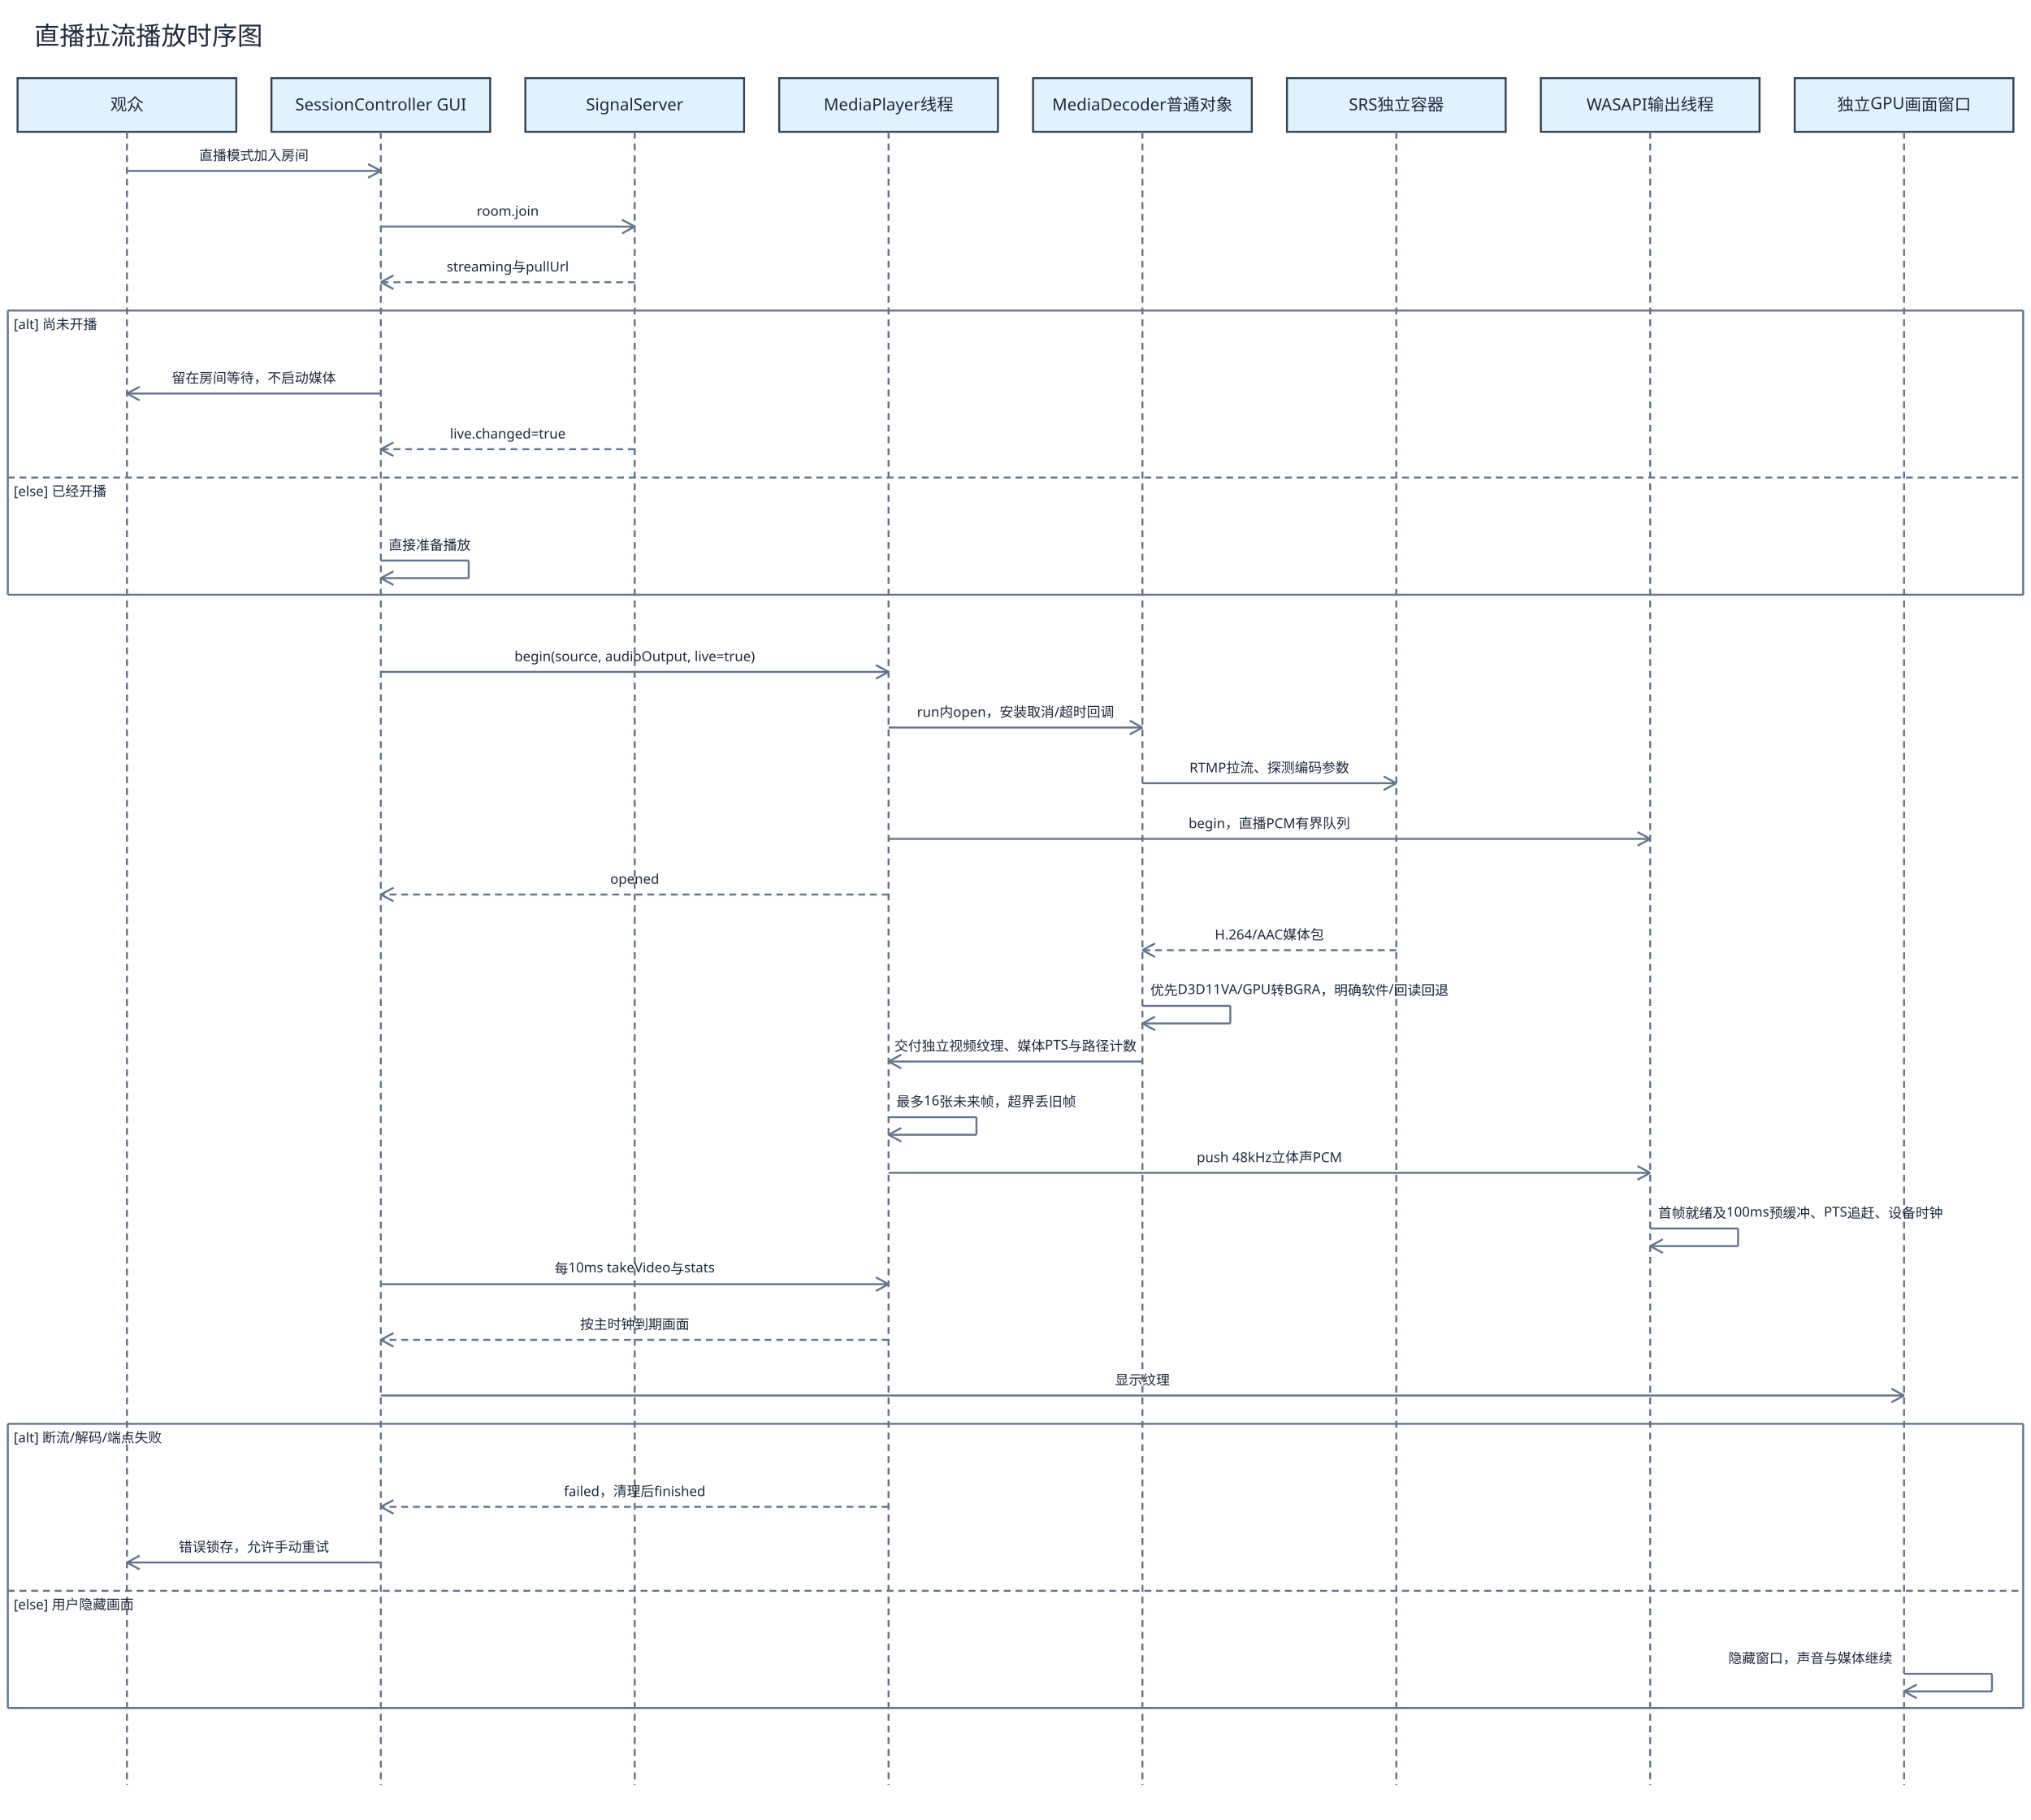
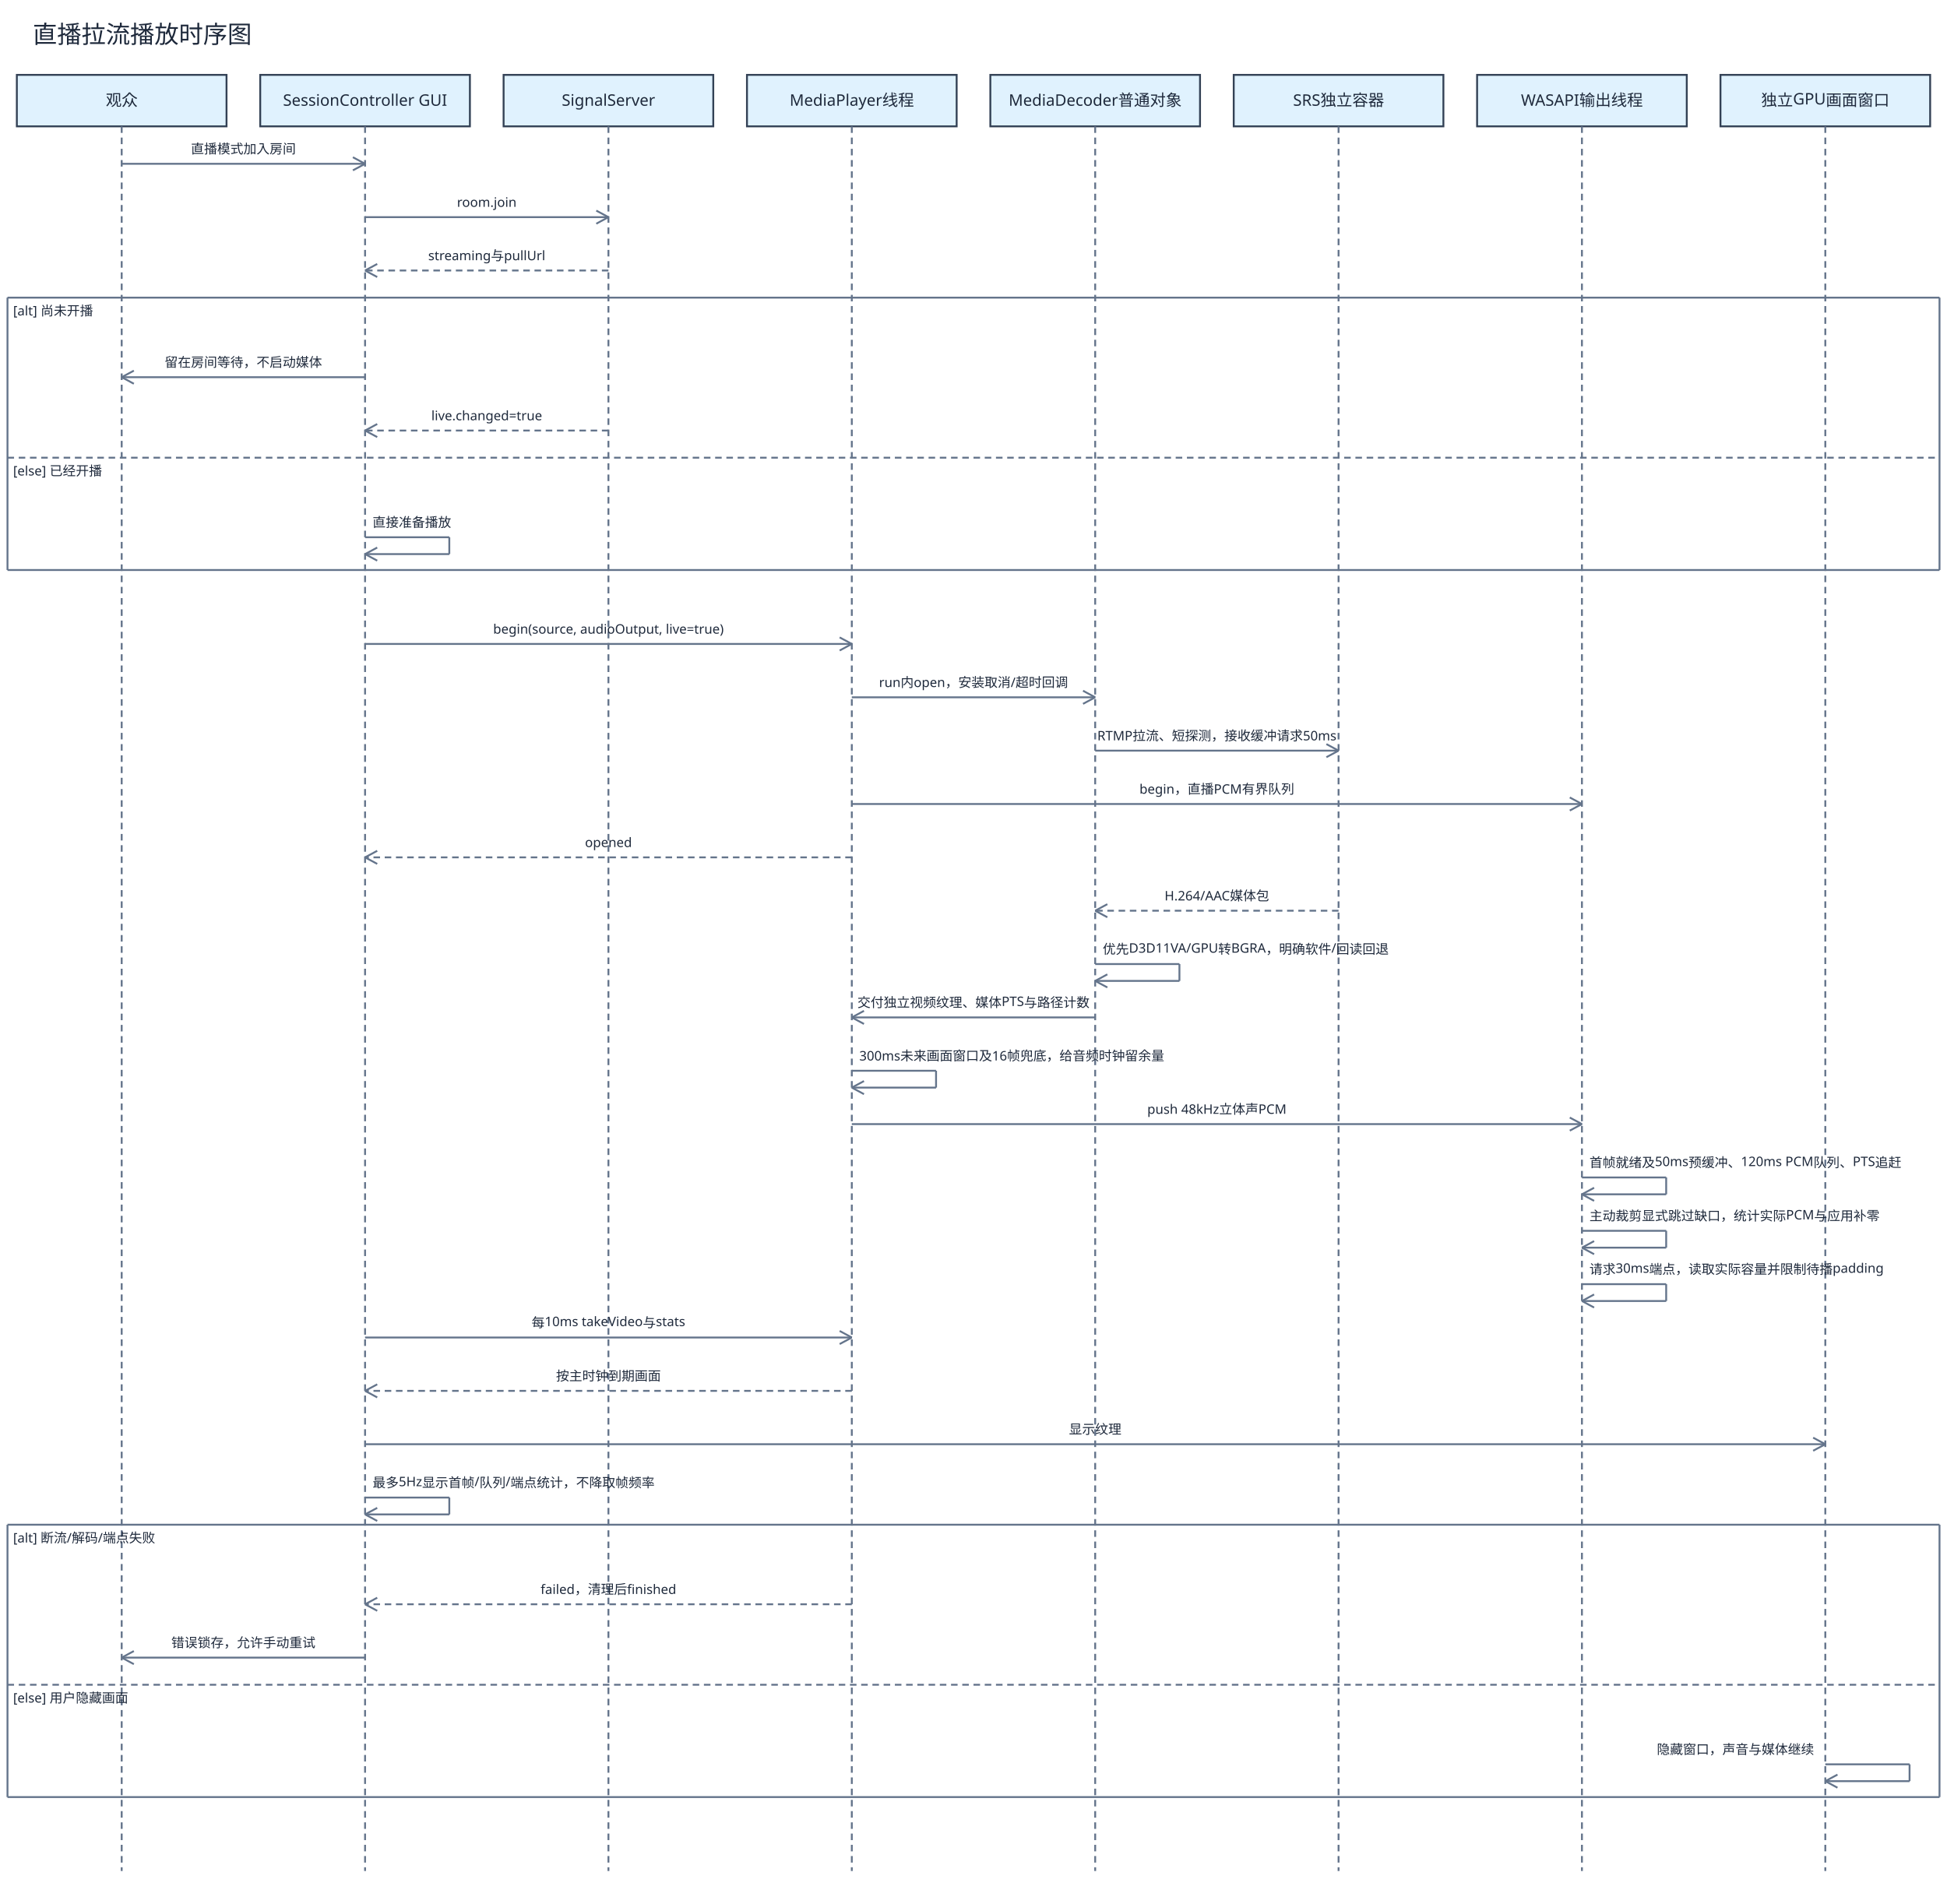
- <svg xmlns="http://www.w3.org/2000/svg" width="2080" height="1863" viewBox="0 0 2080 1863">
+ <svg xmlns="http://www.w3.org/2000/svg" width="2080" height="2034" viewBox="0 0 2080 2034">
  <text x="35" y="46" fill="#1e293b" font-family="Microsoft YaHei, sans-serif" font-size="26" text-anchor="start">直播拉流播放时序图</text>
  <rect x="18.0" y="80" width="224" height="55" fill="#e0f2fe" stroke="#334155" stroke-width="2" />
  <text x="130.0" y="113" fill="#1e293b" font-family="Microsoft YaHei, sans-serif" font-size="17" text-anchor="middle">观众</text>
-   <line x1="130.0" y1="135" x2="130.0" y2="1828" stroke="#64748b" stroke-width="2" stroke-dasharray="7 5" />
+   <line x1="130.0" y1="135" x2="130.0" y2="1999" stroke="#64748b" stroke-width="2" stroke-dasharray="7 5" />
  <rect x="278.0" y="80" width="224" height="55" fill="#e0f2fe" stroke="#334155" stroke-width="2" />
  <text x="390.0" y="113" fill="#1e293b" font-family="Microsoft YaHei, sans-serif" font-size="17" text-anchor="middle">SessionController GUI</text>
-   <line x1="390.0" y1="135" x2="390.0" y2="1828" stroke="#64748b" stroke-width="2" stroke-dasharray="7 5" />
+   <line x1="390.0" y1="135" x2="390.0" y2="1999" stroke="#64748b" stroke-width="2" stroke-dasharray="7 5" />
  <rect x="538.0" y="80" width="224" height="55" fill="#e0f2fe" stroke="#334155" stroke-width="2" />
  <text x="650.0" y="113" fill="#1e293b" font-family="Microsoft YaHei, sans-serif" font-size="17" text-anchor="middle">SignalServer</text>
-   <line x1="650.0" y1="135" x2="650.0" y2="1828" stroke="#64748b" stroke-width="2" stroke-dasharray="7 5" />
+   <line x1="650.0" y1="135" x2="650.0" y2="1999" stroke="#64748b" stroke-width="2" stroke-dasharray="7 5" />
  <rect x="798.0" y="80" width="224" height="55" fill="#e0f2fe" stroke="#334155" stroke-width="2" />
  <text x="910.0" y="113" fill="#1e293b" font-family="Microsoft YaHei, sans-serif" font-size="17" text-anchor="middle">MediaPlayer线程</text>
-   <line x1="910.0" y1="135" x2="910.0" y2="1828" stroke="#64748b" stroke-width="2" stroke-dasharray="7 5" />
+   <line x1="910.0" y1="135" x2="910.0" y2="1999" stroke="#64748b" stroke-width="2" stroke-dasharray="7 5" />
  <rect x="1058.0" y="80" width="224" height="55" fill="#e0f2fe" stroke="#334155" stroke-width="2" />
  <text x="1170.0" y="113" fill="#1e293b" font-family="Microsoft YaHei, sans-serif" font-size="17" text-anchor="middle">MediaDecoder普通对象</text>
-   <line x1="1170.0" y1="135" x2="1170.0" y2="1828" stroke="#64748b" stroke-width="2" stroke-dasharray="7 5" />
+   <line x1="1170.0" y1="135" x2="1170.0" y2="1999" stroke="#64748b" stroke-width="2" stroke-dasharray="7 5" />
  <rect x="1318.0" y="80" width="224" height="55" fill="#e0f2fe" stroke="#334155" stroke-width="2" />
  <text x="1430.0" y="113" fill="#1e293b" font-family="Microsoft YaHei, sans-serif" font-size="17" text-anchor="middle">SRS独立容器</text>
-   <line x1="1430.0" y1="135" x2="1430.0" y2="1828" stroke="#64748b" stroke-width="2" stroke-dasharray="7 5" />
+   <line x1="1430.0" y1="135" x2="1430.0" y2="1999" stroke="#64748b" stroke-width="2" stroke-dasharray="7 5" />
  <rect x="1578.0" y="80" width="224" height="55" fill="#e0f2fe" stroke="#334155" stroke-width="2" />
  <text x="1690.0" y="113" fill="#1e293b" font-family="Microsoft YaHei, sans-serif" font-size="17" text-anchor="middle">WASAPI输出线程</text>
-   <line x1="1690.0" y1="135" x2="1690.0" y2="1828" stroke="#64748b" stroke-width="2" stroke-dasharray="7 5" />
+   <line x1="1690.0" y1="135" x2="1690.0" y2="1999" stroke="#64748b" stroke-width="2" stroke-dasharray="7 5" />
  <rect x="1838.0" y="80" width="224" height="55" fill="#e0f2fe" stroke="#334155" stroke-width="2" />
  <text x="1950.0" y="113" fill="#1e293b" font-family="Microsoft YaHei, sans-serif" font-size="17" text-anchor="middle">独立GPU画面窗口</text>
-   <line x1="1950.0" y1="135" x2="1950.0" y2="1828" stroke="#64748b" stroke-width="2" stroke-dasharray="7 5" />
+   <line x1="1950.0" y1="135" x2="1950.0" y2="1999" stroke="#64748b" stroke-width="2" stroke-dasharray="7 5" />
  <line x1="130.0" y1="175" x2="390.0" y2="175" stroke="#64748b" stroke-width="2" />
  <line x1="390.0" y1="175" x2="377.0" y2="182.0" stroke="#64748b" stroke-width="2" />
  <line x1="390.0" y1="175" x2="377.0" y2="168.0" stroke="#64748b" stroke-width="2" />
  <text x="260.0" y="164" fill="#1e293b" font-family="Microsoft YaHei, sans-serif" font-size="14" text-anchor="middle">直播模式加入房间</text>
  <line x1="390.0" y1="232" x2="650.0" y2="232" stroke="#64748b" stroke-width="2" />
  <line x1="650.0" y1="232" x2="637.0" y2="239.0" stroke="#64748b" stroke-width="2" />
  <line x1="650.0" y1="232" x2="637.0" y2="225.0" stroke="#64748b" stroke-width="2" />
  <text x="520.0" y="221" fill="#1e293b" font-family="Microsoft YaHei, sans-serif" font-size="14" text-anchor="middle">room.join</text>
  <line x1="650.0" y1="289" x2="390.0" y2="289" stroke="#64748b" stroke-width="2" stroke-dasharray="7 5" />
  <line x1="390.0" y1="289" x2="403.0" y2="282.0" stroke="#64748b" stroke-width="2" />
  <line x1="390.0" y1="289" x2="403.0" y2="296.0" stroke="#64748b" stroke-width="2" />
  <text x="520.0" y="278" fill="#1e293b" font-family="Microsoft YaHei, sans-serif" font-size="14" text-anchor="middle">streaming与pullUrl</text>
  <text x="14" y="337" fill="#1e293b" font-family="Microsoft YaHei, sans-serif" font-size="14" text-anchor="start">[alt] 尚未开播</text>
  <line x1="8" y1="318" x2="2072" y2="318" stroke="#64748b" stroke-width="2" />
  <line x1="390.0" y1="403" x2="130.0" y2="403" stroke="#64748b" stroke-width="2" />
  <line x1="130.0" y1="403" x2="143.0" y2="396.0" stroke="#64748b" stroke-width="2" />
  <line x1="130.0" y1="403" x2="143.0" y2="410.0" stroke="#64748b" stroke-width="2" />
  <text x="260.0" y="392" fill="#1e293b" font-family="Microsoft YaHei, sans-serif" font-size="14" text-anchor="middle">留在房间等待，不启动媒体</text>
  <line x1="650.0" y1="460" x2="390.0" y2="460" stroke="#64748b" stroke-width="2" stroke-dasharray="7 5" />
  <line x1="390.0" y1="460" x2="403.0" y2="453.0" stroke="#64748b" stroke-width="2" />
  <line x1="390.0" y1="460" x2="403.0" y2="467.0" stroke="#64748b" stroke-width="2" />
  <text x="520.0" y="449" fill="#1e293b" font-family="Microsoft YaHei, sans-serif" font-size="14" text-anchor="middle">live.changed=true</text>
  <line x1="8" y1="489" x2="2072" y2="489" stroke="#64748b" stroke-width="2" stroke-dasharray="7 5" />
  <text x="14" y="508" fill="#1e293b" font-family="Microsoft YaHei, sans-serif" font-size="14" text-anchor="start">[else] 已经开播</text>
  <line x1="390.0" y1="574" x2="480.0" y2="574" stroke="#64748b" stroke-width="2" />
  <line x1="480.0" y1="574" x2="480.0" y2="592" stroke="#64748b" stroke-width="2" />
  <line x1="480.0" y1="592" x2="390.0" y2="592" stroke="#64748b" stroke-width="2" />
  <line x1="390.0" y1="592" x2="403.0" y2="585.0" stroke="#64748b" stroke-width="2" />
  <line x1="390.0" y1="592" x2="403.0" y2="599.0" stroke="#64748b" stroke-width="2" />
  <text x="398.0" y="563" fill="#1e293b" font-family="Microsoft YaHei, sans-serif" font-size="14" text-anchor="start">直接准备播放</text>
  <line x1="8" y1="318" x2="8" y2="609" stroke="#64748b" stroke-width="2" />
  <line x1="2072" y1="318" x2="2072" y2="609" stroke="#64748b" stroke-width="2" />
  <line x1="8" y1="609" x2="2072" y2="609" stroke="#64748b" stroke-width="2" />
  <line x1="390.0" y1="688" x2="910.0" y2="688" stroke="#64748b" stroke-width="2" />
  <line x1="910.0" y1="688" x2="897.0" y2="695.0" stroke="#64748b" stroke-width="2" />
  <line x1="910.0" y1="688" x2="897.0" y2="681.0" stroke="#64748b" stroke-width="2" />
  <text x="650.0" y="677" fill="#1e293b" font-family="Microsoft YaHei, sans-serif" font-size="14" text-anchor="middle">begin(source, audioOutput, live=true)</text>
  <line x1="910.0" y1="745" x2="1170.0" y2="745" stroke="#64748b" stroke-width="2" />
  <line x1="1170.0" y1="745" x2="1157.0" y2="752.0" stroke="#64748b" stroke-width="2" />
  <line x1="1170.0" y1="745" x2="1157.0" y2="738.0" stroke="#64748b" stroke-width="2" />
  <text x="1040.0" y="734" fill="#1e293b" font-family="Microsoft YaHei, sans-serif" font-size="14" text-anchor="middle">run内open，安装取消/超时回调</text>
  <line x1="1170.0" y1="802" x2="1430.0" y2="802" stroke="#64748b" stroke-width="2" />
  <line x1="1430.0" y1="802" x2="1417.0" y2="809.0" stroke="#64748b" stroke-width="2" />
  <line x1="1430.0" y1="802" x2="1417.0" y2="795.0" stroke="#64748b" stroke-width="2" />
-   <text x="1300.0" y="791" fill="#1e293b" font-family="Microsoft YaHei, sans-serif" font-size="14" text-anchor="middle">RTMP拉流、探测编码参数</text>
+   <text x="1300.0" y="791" fill="#1e293b" font-family="Microsoft YaHei, sans-serif" font-size="14" text-anchor="middle">RTMP拉流、短探测，接收缓冲请求50ms</text>
  <line x1="910.0" y1="859" x2="1690.0" y2="859" stroke="#64748b" stroke-width="2" />
  <line x1="1690.0" y1="859" x2="1677.0" y2="866.0" stroke="#64748b" stroke-width="2" />
  <line x1="1690.0" y1="859" x2="1677.0" y2="852.0" stroke="#64748b" stroke-width="2" />
  <text x="1300.0" y="848" fill="#1e293b" font-family="Microsoft YaHei, sans-serif" font-size="14" text-anchor="middle">begin，直播PCM有界队列</text>
  <line x1="910.0" y1="916" x2="390.0" y2="916" stroke="#64748b" stroke-width="2" stroke-dasharray="7 5" />
  <line x1="390.0" y1="916" x2="403.0" y2="909.0" stroke="#64748b" stroke-width="2" />
  <line x1="390.0" y1="916" x2="403.0" y2="923.0" stroke="#64748b" stroke-width="2" />
  <text x="650.0" y="905" fill="#1e293b" font-family="Microsoft YaHei, sans-serif" font-size="14" text-anchor="middle">opened</text>
  <line x1="1430.0" y1="973" x2="1170.0" y2="973" stroke="#64748b" stroke-width="2" stroke-dasharray="7 5" />
  <line x1="1170.0" y1="973" x2="1183.0" y2="966.0" stroke="#64748b" stroke-width="2" />
  <line x1="1170.0" y1="973" x2="1183.0" y2="980.0" stroke="#64748b" stroke-width="2" />
  <text x="1300.0" y="962" fill="#1e293b" font-family="Microsoft YaHei, sans-serif" font-size="14" text-anchor="middle">H.264/AAC媒体包</text>
  <line x1="1170.0" y1="1030" x2="1260.0" y2="1030" stroke="#64748b" stroke-width="2" />
  <line x1="1260.0" y1="1030" x2="1260.0" y2="1048" stroke="#64748b" stroke-width="2" />
  <line x1="1260.0" y1="1048" x2="1170.0" y2="1048" stroke="#64748b" stroke-width="2" />
  <line x1="1170.0" y1="1048" x2="1183.0" y2="1041.0" stroke="#64748b" stroke-width="2" />
  <line x1="1170.0" y1="1048" x2="1183.0" y2="1055.0" stroke="#64748b" stroke-width="2" />
  <text x="1178.0" y="1019" fill="#1e293b" font-family="Microsoft YaHei, sans-serif" font-size="14" text-anchor="start">优先D3D11VA/GPU转BGRA，明确软件/回读回退</text>
  <line x1="1170.0" y1="1087" x2="910.0" y2="1087" stroke="#64748b" stroke-width="2" />
  <line x1="910.0" y1="1087" x2="923.0" y2="1080.0" stroke="#64748b" stroke-width="2" />
  <line x1="910.0" y1="1087" x2="923.0" y2="1094.0" stroke="#64748b" stroke-width="2" />
  <text x="1040.0" y="1076" fill="#1e293b" font-family="Microsoft YaHei, sans-serif" font-size="14" text-anchor="middle">交付独立视频纹理、媒体PTS与路径计数</text>
  <line x1="910.0" y1="1144" x2="1000.0" y2="1144" stroke="#64748b" stroke-width="2" />
  <line x1="1000.0" y1="1144" x2="1000.0" y2="1162" stroke="#64748b" stroke-width="2" />
  <line x1="1000.0" y1="1162" x2="910.0" y2="1162" stroke="#64748b" stroke-width="2" />
  <line x1="910.0" y1="1162" x2="923.0" y2="1155.0" stroke="#64748b" stroke-width="2" />
  <line x1="910.0" y1="1162" x2="923.0" y2="1169.0" stroke="#64748b" stroke-width="2" />
-   <text x="918.0" y="1133" fill="#1e293b" font-family="Microsoft YaHei, sans-serif" font-size="14" text-anchor="start">最多16张未来帧，超界丢旧帧</text>
+   <text x="918.0" y="1133" fill="#1e293b" font-family="Microsoft YaHei, sans-serif" font-size="14" text-anchor="start">300ms未来画面窗口及16帧兜底，给音频时钟留余量</text>
  <line x1="910.0" y1="1201" x2="1690.0" y2="1201" stroke="#64748b" stroke-width="2" />
  <line x1="1690.0" y1="1201" x2="1677.0" y2="1208.0" stroke="#64748b" stroke-width="2" />
  <line x1="1690.0" y1="1201" x2="1677.0" y2="1194.0" stroke="#64748b" stroke-width="2" />
  <text x="1300.0" y="1190" fill="#1e293b" font-family="Microsoft YaHei, sans-serif" font-size="14" text-anchor="middle">push 48kHz立体声PCM</text>
  <line x1="1690.0" y1="1258" x2="1780.0" y2="1258" stroke="#64748b" stroke-width="2" />
  <line x1="1780.0" y1="1258" x2="1780.0" y2="1276" stroke="#64748b" stroke-width="2" />
  <line x1="1780.0" y1="1276" x2="1690.0" y2="1276" stroke="#64748b" stroke-width="2" />
  <line x1="1690.0" y1="1276" x2="1703.0" y2="1269.0" stroke="#64748b" stroke-width="2" />
  <line x1="1690.0" y1="1276" x2="1703.0" y2="1283.0" stroke="#64748b" stroke-width="2" />
-   <text x="1698.0" y="1247" fill="#1e293b" font-family="Microsoft YaHei, sans-serif" font-size="14" text-anchor="start">首帧就绪及100ms预缓冲、PTS追赶、设备时钟</text>
-   <line x1="390.0" y1="1315" x2="910.0" y2="1315" stroke="#64748b" stroke-width="2" />
-   <line x1="910.0" y1="1315" x2="897.0" y2="1322.0" stroke="#64748b" stroke-width="2" />
-   <line x1="910.0" y1="1315" x2="897.0" y2="1308.0" stroke="#64748b" stroke-width="2" />
-   <text x="650.0" y="1304" fill="#1e293b" font-family="Microsoft YaHei, sans-serif" font-size="14" text-anchor="middle">每10ms takeVideo与stats</text>
-   <line x1="910.0" y1="1372" x2="390.0" y2="1372" stroke="#64748b" stroke-width="2" stroke-dasharray="7 5" />
-   <line x1="390.0" y1="1372" x2="403.0" y2="1365.0" stroke="#64748b" stroke-width="2" />
-   <line x1="390.0" y1="1372" x2="403.0" y2="1379.0" stroke="#64748b" stroke-width="2" />
-   <text x="650.0" y="1361" fill="#1e293b" font-family="Microsoft YaHei, sans-serif" font-size="14" text-anchor="middle">按主时钟到期画面</text>
-   <line x1="390.0" y1="1429" x2="1950.0" y2="1429" stroke="#64748b" stroke-width="2" />
-   <line x1="1950.0" y1="1429" x2="1937.0" y2="1436.0" stroke="#64748b" stroke-width="2" />
-   <line x1="1950.0" y1="1429" x2="1937.0" y2="1422.0" stroke="#64748b" stroke-width="2" />
-   <text x="1170.0" y="1418" fill="#1e293b" font-family="Microsoft YaHei, sans-serif" font-size="14" text-anchor="middle">显示纹理</text>
-   <text x="14" y="1477" fill="#1e293b" font-family="Microsoft YaHei, sans-serif" font-size="14" text-anchor="start">[alt] 断流/解码/端点失败</text>
-   <line x1="8" y1="1458" x2="2072" y2="1458" stroke="#64748b" stroke-width="2" />
-   <line x1="910.0" y1="1543" x2="390.0" y2="1543" stroke="#64748b" stroke-width="2" stroke-dasharray="7 5" />
-   <line x1="390.0" y1="1543" x2="403.0" y2="1536.0" stroke="#64748b" stroke-width="2" />
-   <line x1="390.0" y1="1543" x2="403.0" y2="1550.0" stroke="#64748b" stroke-width="2" />
-   <text x="650.0" y="1532" fill="#1e293b" font-family="Microsoft YaHei, sans-serif" font-size="14" text-anchor="middle">failed，清理后finished</text>
-   <line x1="390.0" y1="1600" x2="130.0" y2="1600" stroke="#64748b" stroke-width="2" />
-   <line x1="130.0" y1="1600" x2="143.0" y2="1593.0" stroke="#64748b" stroke-width="2" />
-   <line x1="130.0" y1="1600" x2="143.0" y2="1607.0" stroke="#64748b" stroke-width="2" />
-   <text x="260.0" y="1589" fill="#1e293b" font-family="Microsoft YaHei, sans-serif" font-size="14" text-anchor="middle">错误锁存，允许手动重试</text>
-   <line x1="8" y1="1629" x2="2072" y2="1629" stroke="#64748b" stroke-width="2" stroke-dasharray="7 5" />
-   <text x="14" y="1648" fill="#1e293b" font-family="Microsoft YaHei, sans-serif" font-size="14" text-anchor="start">[else] 用户隐藏画面</text>
-   <line x1="1950.0" y1="1714" x2="2040.0" y2="1714" stroke="#64748b" stroke-width="2" />
-   <line x1="2040.0" y1="1714" x2="2040.0" y2="1732" stroke="#64748b" stroke-width="2" />
-   <line x1="2040.0" y1="1732" x2="1950.0" y2="1732" stroke="#64748b" stroke-width="2" />
-   <line x1="1950.0" y1="1732" x2="1963.0" y2="1725.0" stroke="#64748b" stroke-width="2" />
-   <line x1="1950.0" y1="1732" x2="1963.0" y2="1739.0" stroke="#64748b" stroke-width="2" />
-   <text x="1770.0" y="1703" fill="#1e293b" font-family="Microsoft YaHei, sans-serif" font-size="14" text-anchor="start">隐藏窗口，声音与媒体继续</text>
-   <line x1="8" y1="1458" x2="8" y2="1749" stroke="#64748b" stroke-width="2" />
-   <line x1="2072" y1="1458" x2="2072" y2="1749" stroke="#64748b" stroke-width="2" />
-   <line x1="8" y1="1749" x2="2072" y2="1749" stroke="#64748b" stroke-width="2" />
+   <text x="1698.0" y="1247" fill="#1e293b" font-family="Microsoft YaHei, sans-serif" font-size="14" text-anchor="start">首帧就绪及50ms预缓冲、120ms PCM队列、PTS追赶</text>
+   <line x1="1690.0" y1="1315" x2="1780.0" y2="1315" stroke="#64748b" stroke-width="2" />
+   <line x1="1780.0" y1="1315" x2="1780.0" y2="1333" stroke="#64748b" stroke-width="2" />
+   <line x1="1780.0" y1="1333" x2="1690.0" y2="1333" stroke="#64748b" stroke-width="2" />
+   <line x1="1690.0" y1="1333" x2="1703.0" y2="1326.0" stroke="#64748b" stroke-width="2" />
+   <line x1="1690.0" y1="1333" x2="1703.0" y2="1340.0" stroke="#64748b" stroke-width="2" />
+   <text x="1698.0" y="1304" fill="#1e293b" font-family="Microsoft YaHei, sans-serif" font-size="14" text-anchor="start">主动裁剪显式跳过缺口，统计实际PCM与应用补零</text>
+   <line x1="1690.0" y1="1372" x2="1780.0" y2="1372" stroke="#64748b" stroke-width="2" />
+   <line x1="1780.0" y1="1372" x2="1780.0" y2="1390" stroke="#64748b" stroke-width="2" />
+   <line x1="1780.0" y1="1390" x2="1690.0" y2="1390" stroke="#64748b" stroke-width="2" />
+   <line x1="1690.0" y1="1390" x2="1703.0" y2="1383.0" stroke="#64748b" stroke-width="2" />
+   <line x1="1690.0" y1="1390" x2="1703.0" y2="1397.0" stroke="#64748b" stroke-width="2" />
+   <text x="1698.0" y="1361" fill="#1e293b" font-family="Microsoft YaHei, sans-serif" font-size="14" text-anchor="start">请求30ms端点，读取实际容量并限制待播padding</text>
+   <line x1="390.0" y1="1429" x2="910.0" y2="1429" stroke="#64748b" stroke-width="2" />
+   <line x1="910.0" y1="1429" x2="897.0" y2="1436.0" stroke="#64748b" stroke-width="2" />
+   <line x1="910.0" y1="1429" x2="897.0" y2="1422.0" stroke="#64748b" stroke-width="2" />
+   <text x="650.0" y="1418" fill="#1e293b" font-family="Microsoft YaHei, sans-serif" font-size="14" text-anchor="middle">每10ms takeVideo与stats</text>
+   <line x1="910.0" y1="1486" x2="390.0" y2="1486" stroke="#64748b" stroke-width="2" stroke-dasharray="7 5" />
+   <line x1="390.0" y1="1486" x2="403.0" y2="1479.0" stroke="#64748b" stroke-width="2" />
+   <line x1="390.0" y1="1486" x2="403.0" y2="1493.0" stroke="#64748b" stroke-width="2" />
+   <text x="650.0" y="1475" fill="#1e293b" font-family="Microsoft YaHei, sans-serif" font-size="14" text-anchor="middle">按主时钟到期画面</text>
+   <line x1="390.0" y1="1543" x2="1950.0" y2="1543" stroke="#64748b" stroke-width="2" />
+   <line x1="1950.0" y1="1543" x2="1937.0" y2="1550.0" stroke="#64748b" stroke-width="2" />
+   <line x1="1950.0" y1="1543" x2="1937.0" y2="1536.0" stroke="#64748b" stroke-width="2" />
+   <text x="1170.0" y="1532" fill="#1e293b" font-family="Microsoft YaHei, sans-serif" font-size="14" text-anchor="middle">显示纹理</text>
+   <line x1="390.0" y1="1600" x2="480.0" y2="1600" stroke="#64748b" stroke-width="2" />
+   <line x1="480.0" y1="1600" x2="480.0" y2="1618" stroke="#64748b" stroke-width="2" />
+   <line x1="480.0" y1="1618" x2="390.0" y2="1618" stroke="#64748b" stroke-width="2" />
+   <line x1="390.0" y1="1618" x2="403.0" y2="1611.0" stroke="#64748b" stroke-width="2" />
+   <line x1="390.0" y1="1618" x2="403.0" y2="1625.0" stroke="#64748b" stroke-width="2" />
+   <text x="398.0" y="1589" fill="#1e293b" font-family="Microsoft YaHei, sans-serif" font-size="14" text-anchor="start">最多5Hz显示首帧/队列/端点统计，不降取帧频率</text>
+   <text x="14" y="1648" fill="#1e293b" font-family="Microsoft YaHei, sans-serif" font-size="14" text-anchor="start">[alt] 断流/解码/端点失败</text>
+   <line x1="8" y1="1629" x2="2072" y2="1629" stroke="#64748b" stroke-width="2" />
+   <line x1="910.0" y1="1714" x2="390.0" y2="1714" stroke="#64748b" stroke-width="2" stroke-dasharray="7 5" />
+   <line x1="390.0" y1="1714" x2="403.0" y2="1707.0" stroke="#64748b" stroke-width="2" />
+   <line x1="390.0" y1="1714" x2="403.0" y2="1721.0" stroke="#64748b" stroke-width="2" />
+   <text x="650.0" y="1703" fill="#1e293b" font-family="Microsoft YaHei, sans-serif" font-size="14" text-anchor="middle">failed，清理后finished</text>
+   <line x1="390.0" y1="1771" x2="130.0" y2="1771" stroke="#64748b" stroke-width="2" />
+   <line x1="130.0" y1="1771" x2="143.0" y2="1764.0" stroke="#64748b" stroke-width="2" />
+   <line x1="130.0" y1="1771" x2="143.0" y2="1778.0" stroke="#64748b" stroke-width="2" />
+   <text x="260.0" y="1760" fill="#1e293b" font-family="Microsoft YaHei, sans-serif" font-size="14" text-anchor="middle">错误锁存，允许手动重试</text>
+   <line x1="8" y1="1800" x2="2072" y2="1800" stroke="#64748b" stroke-width="2" stroke-dasharray="7 5" />
+   <text x="14" y="1819" fill="#1e293b" font-family="Microsoft YaHei, sans-serif" font-size="14" text-anchor="start">[else] 用户隐藏画面</text>
+   <line x1="1950.0" y1="1885" x2="2040.0" y2="1885" stroke="#64748b" stroke-width="2" />
+   <line x1="2040.0" y1="1885" x2="2040.0" y2="1903" stroke="#64748b" stroke-width="2" />
+   <line x1="2040.0" y1="1903" x2="1950.0" y2="1903" stroke="#64748b" stroke-width="2" />
+   <line x1="1950.0" y1="1903" x2="1963.0" y2="1896.0" stroke="#64748b" stroke-width="2" />
+   <line x1="1950.0" y1="1903" x2="1963.0" y2="1910.0" stroke="#64748b" stroke-width="2" />
+   <text x="1770.0" y="1874" fill="#1e293b" font-family="Microsoft YaHei, sans-serif" font-size="14" text-anchor="start">隐藏窗口，声音与媒体继续</text>
+   <line x1="8" y1="1629" x2="8" y2="1920" stroke="#64748b" stroke-width="2" />
+   <line x1="2072" y1="1629" x2="2072" y2="1920" stroke="#64748b" stroke-width="2" />
+   <line x1="8" y1="1920" x2="2072" y2="1920" stroke="#64748b" stroke-width="2" />
</svg>
